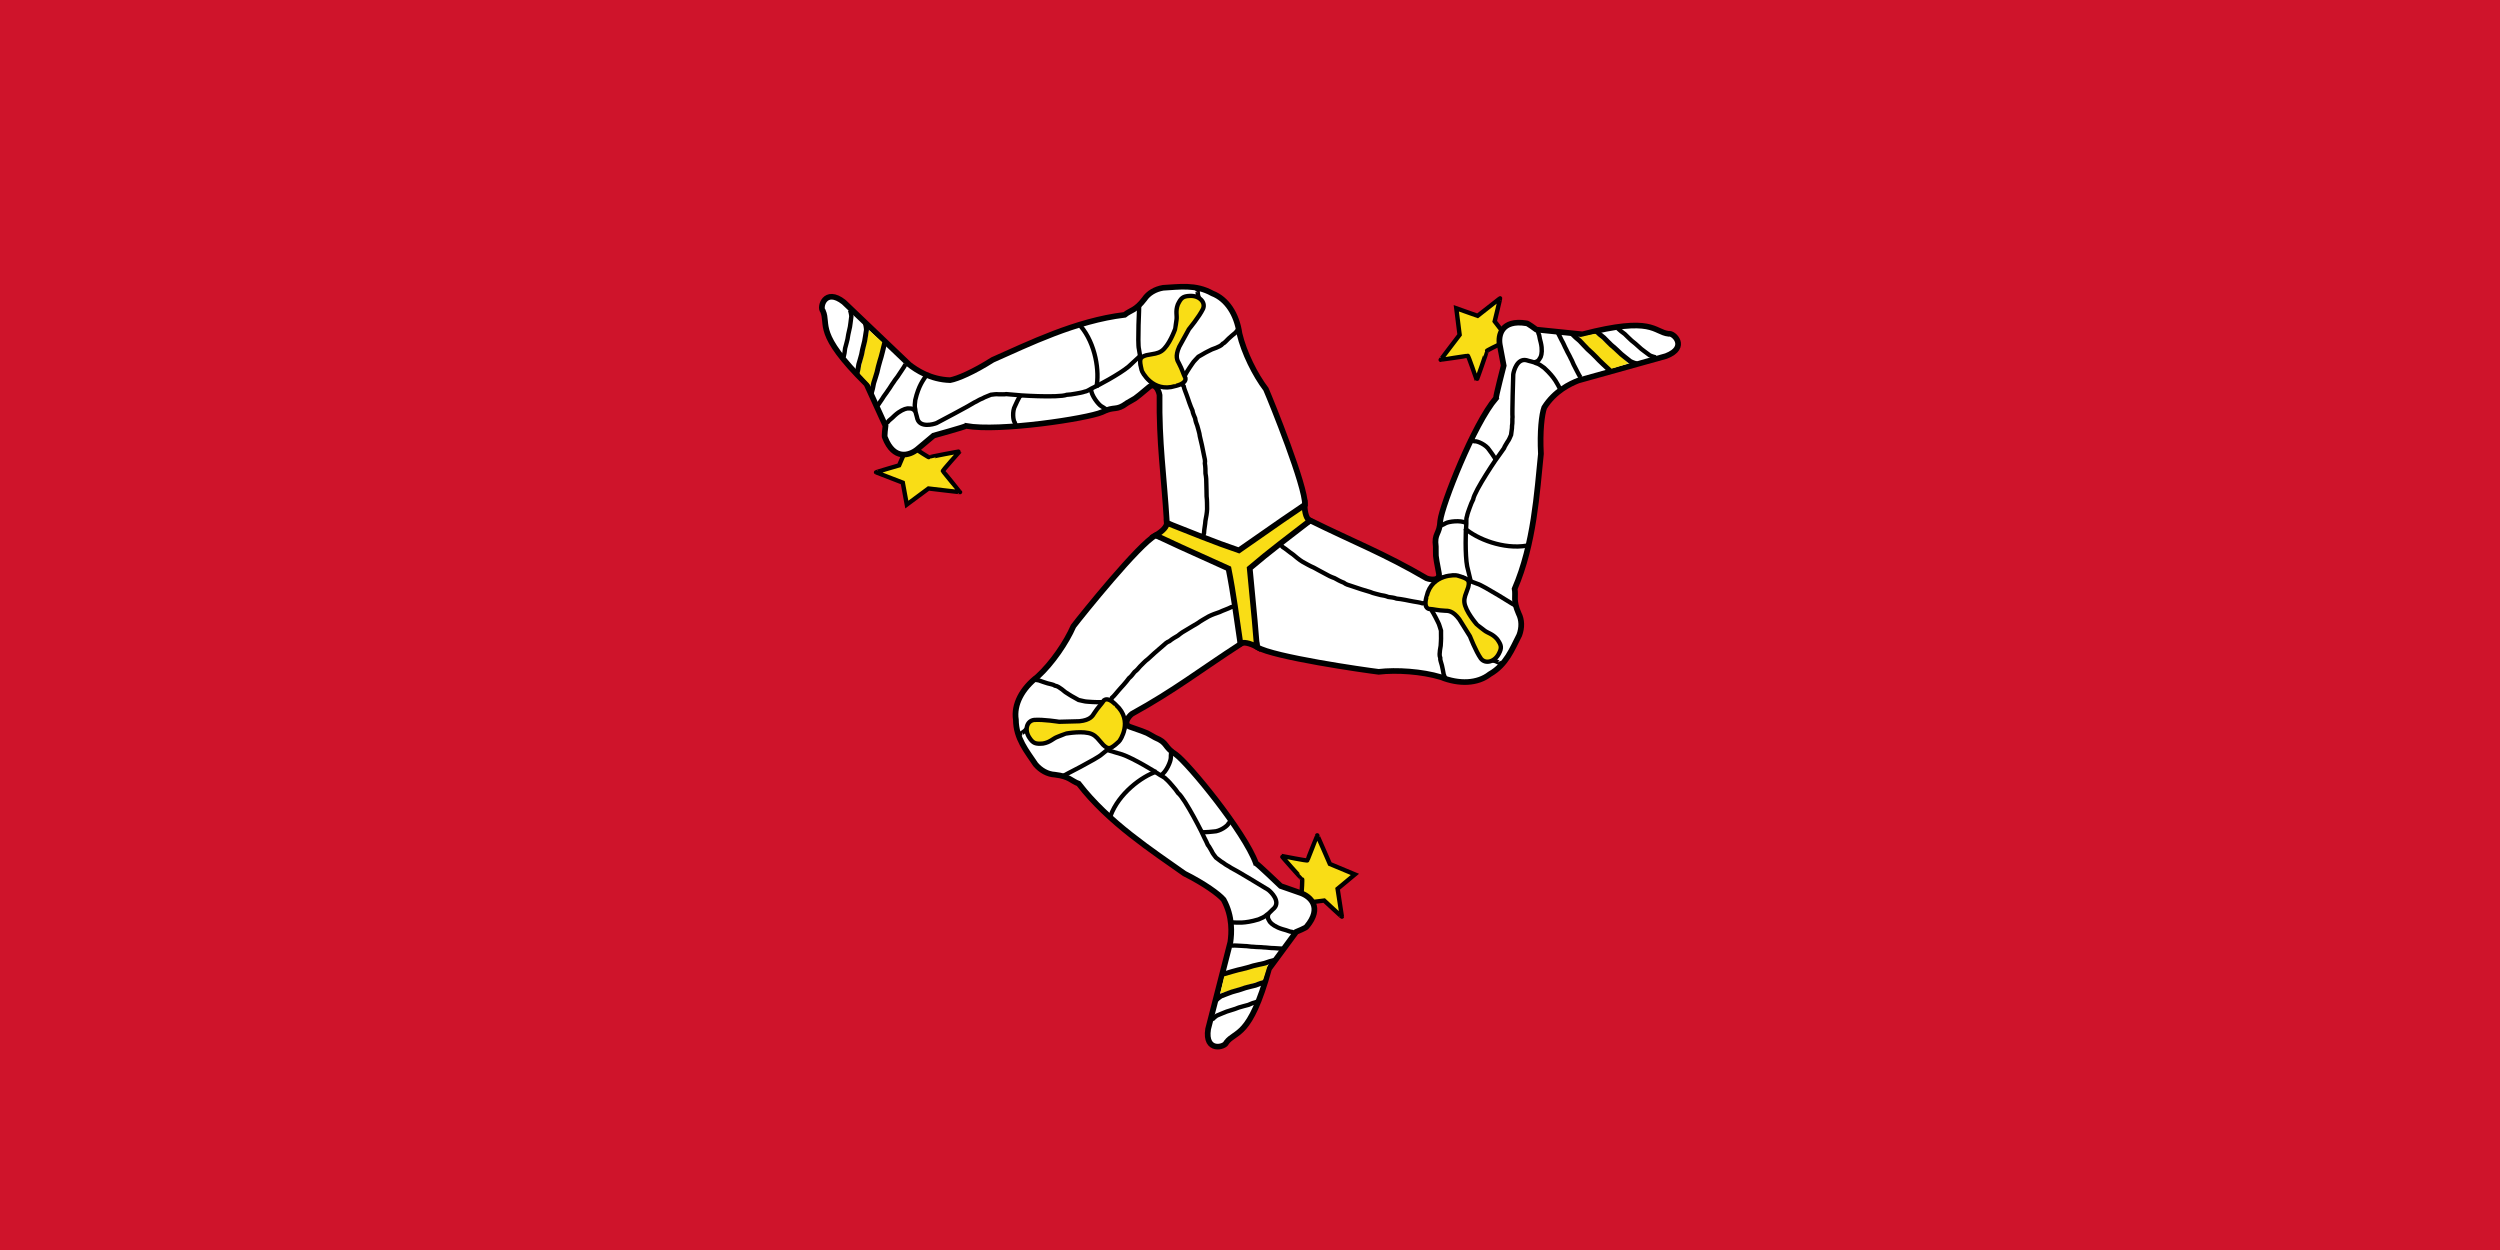
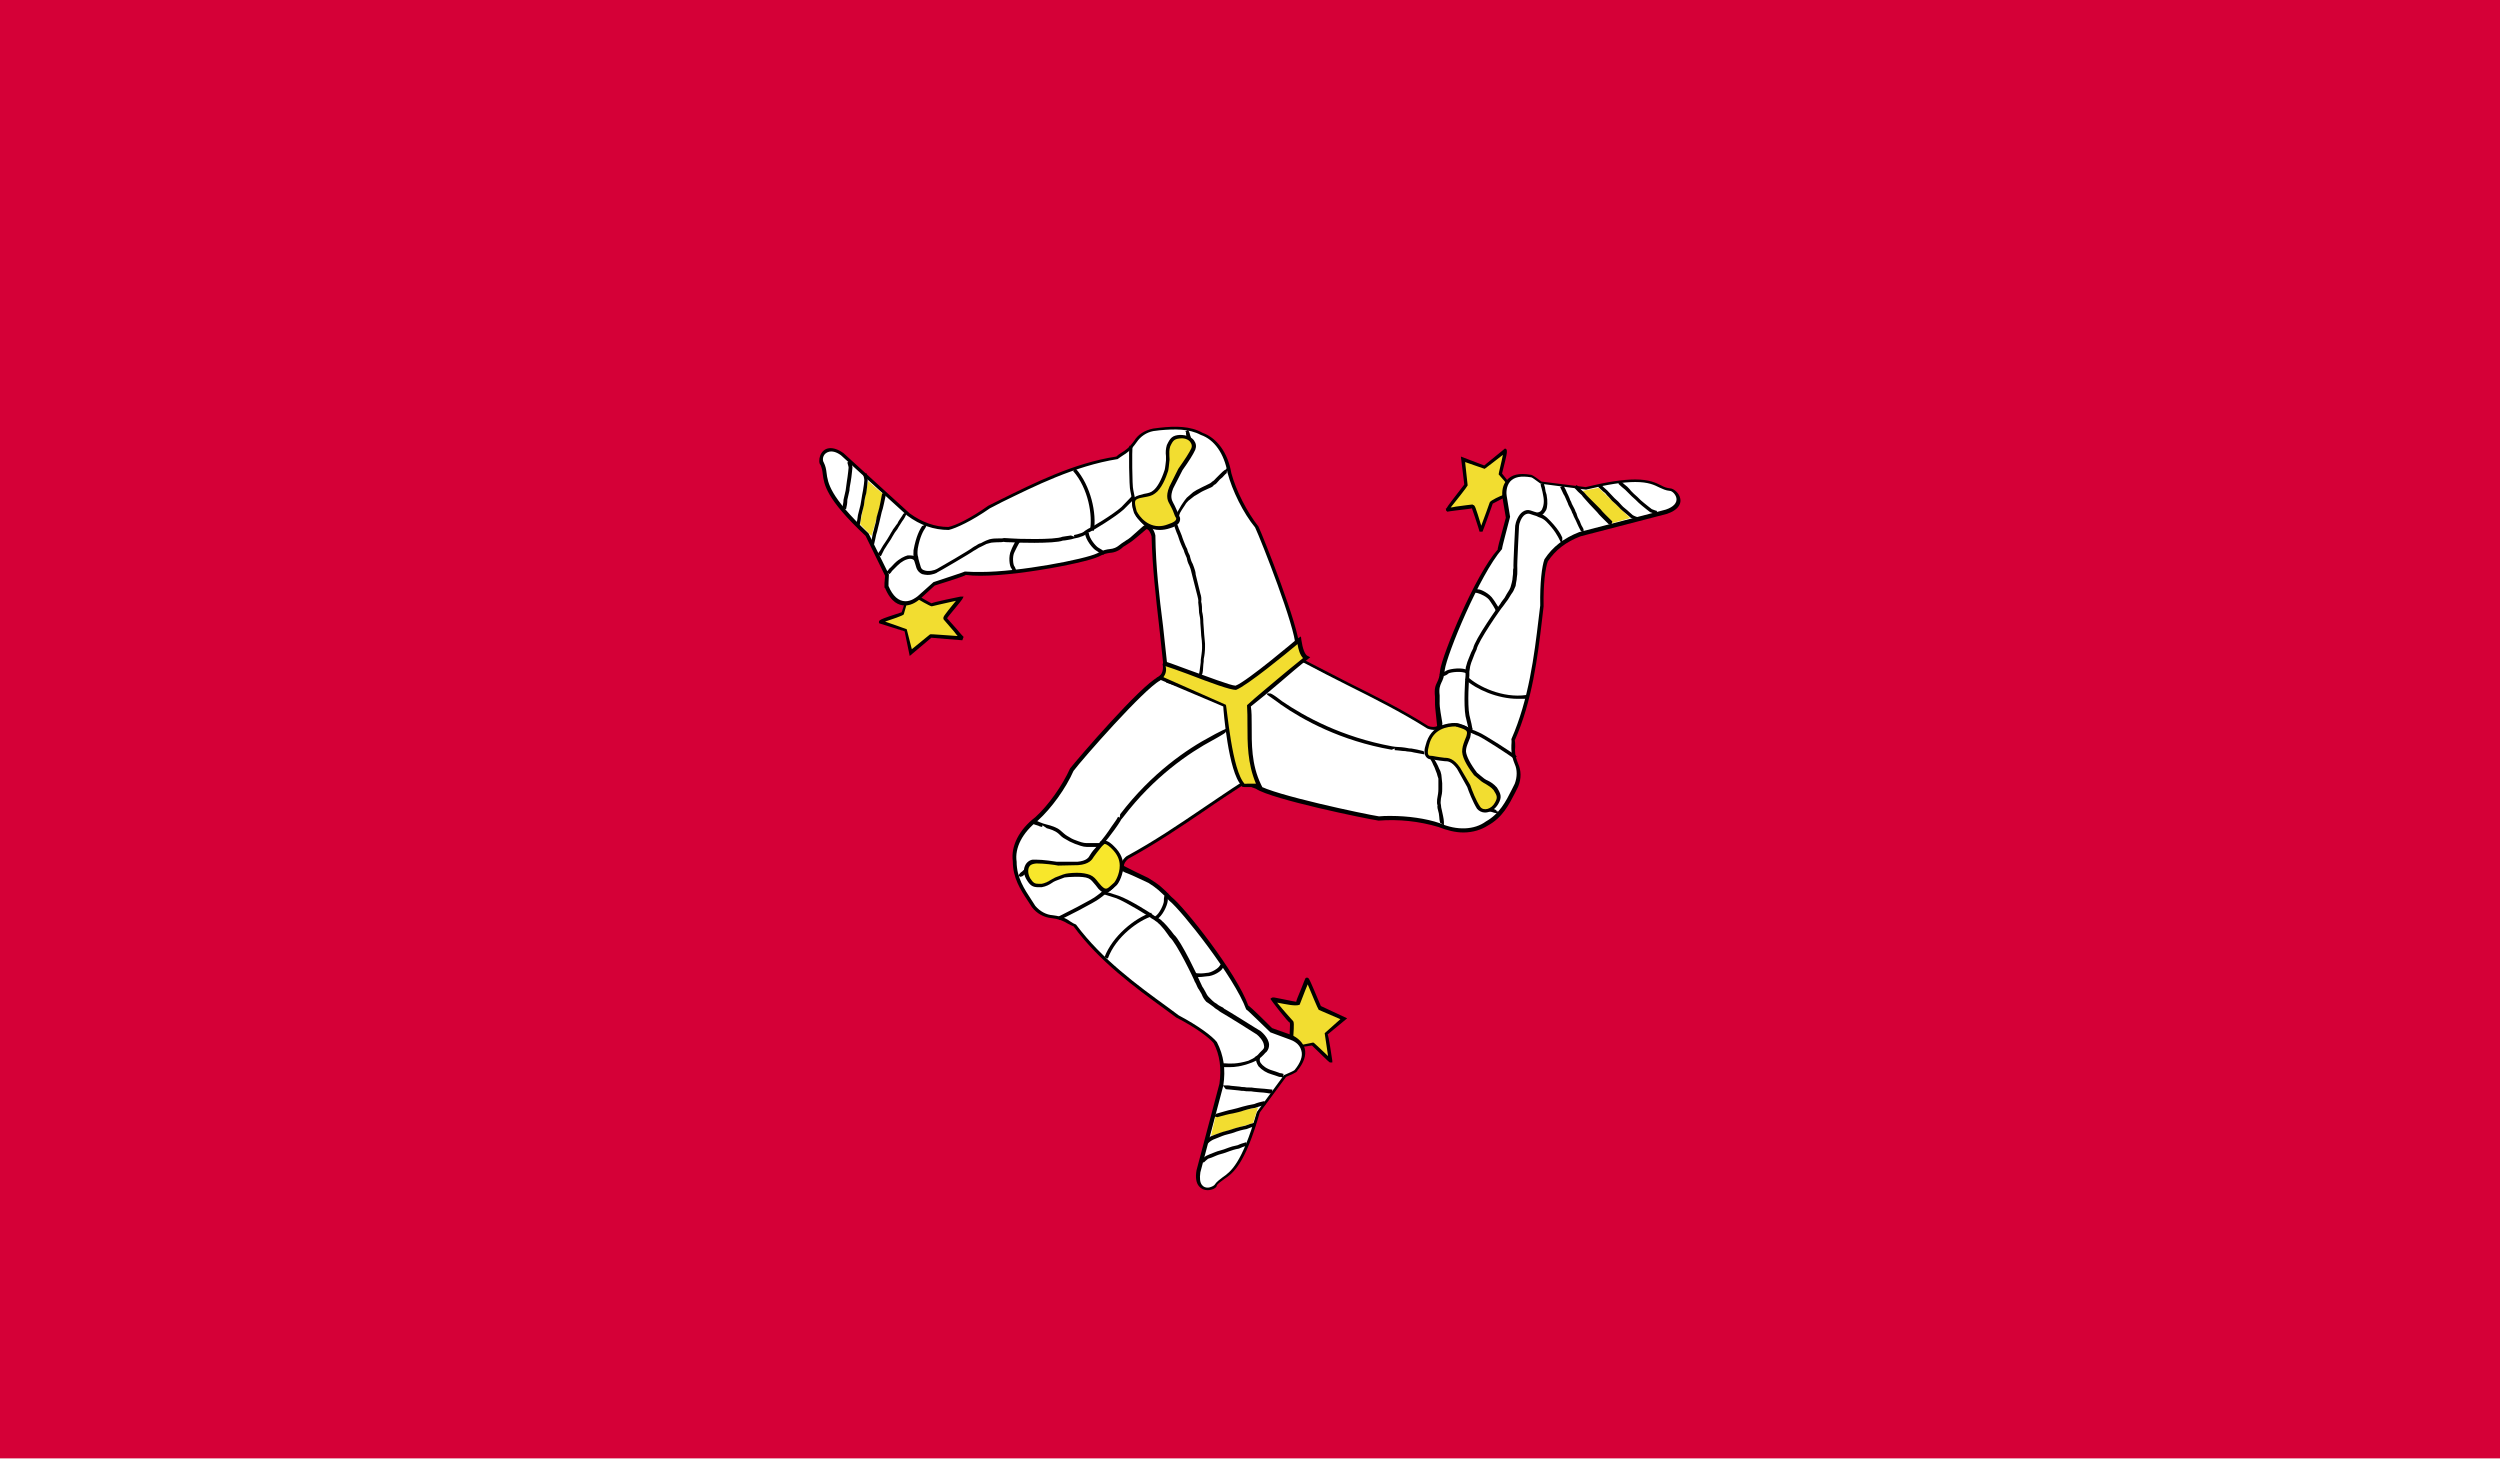
- <svg xmlns="http://www.w3.org/2000/svg" xmlns:xlink="http://www.w3.org/1999/xlink" viewBox="0 0 600 300">
-   <path d="M0 0h600v300H0z" fill="#cf142b" />
-   <g fill="#f9dd16" stroke="#000" transform="matrix(1.05678 .03432 -.03393 1.03889 -14.505 -31.147)">
-     <g id="a">
-       <path d="M225.97 126.346c.22.225 2.857 1.819 2.903 1.73.046-.088 6.903-1.67 6.857-1.581-.045.088-3.842 4.6-3.665 4.692.176.091 3.967 4.63 4.055 4.676.088.046-7.18-.597-7.18-.597l-4.807 3.876-1.076-5.03s-6.047-2.134-6.135-2.18c-.088-.045 5.175-1.785 5.175-1.785l1.57-4.103s2.036.387 2.303.302z" />
-       <path d="M314.466 136.204c.014-4.24-8.335-23.424-9.71-26.374-2.557-3.2-5.263-8.27-6.426-12.647-.753-4.42-3.117-7.885-6.449-9.06-3.845-2.041-7.6-1.241-11.214-.927-1.772.377-3.289 1.334-4.145 2.744-1.952 2.792-3.013 2.58-4.363 3.782-11.113 1.732-21.623 7.467-29.618 11.376-4.234 2.939-7.828 4.646-9.493 5.005-4.514.017-7.797-2.122-9.365-3.26l-15.337-13.946c-4.43-3.307-5.527 1.467-4.676 2.196 1.48 3.18-1.723 5.115 10.438 16.57l4.606 9.465s-.255 2.588-.041 2.699c2.22 5.289 5.747 3.97 7.412 2.487l3.613-3.291s7.16-2.267 7.272-2.48c7.679 1.142 27.465-2.627 30.727-4.176 2.94-1.646 3.128-.252 5.675-2.326 2.13-1.41.959-.288 4.893-3.883 1.211-1.042 2.17.645 2.395 1.824.22 11.17 1.587 18.306 2.606 29.443l16.733 8.574z" fill="#fff" stroke-width="1.3" />
-       <path d="M217.839 102.282c.153.135-2.764 9.631-2.764 9.631s-2.689-2.681-2.666-2.725l1.883-9.977z" stroke="none" />
-       <g fill="none">
-         <path d="M217.922 101.929c-.133.642-.698 3.504-.961 4.287-.22.866-.417 1.74-.563 2.607-.27.948-.388 1.568-.688 2.543-.096.835-.271 1.619-.484 2.455m-1.851-16.246c.06.123.275.985.307 1.54-.102.582-.264 2.667-.487 3.373a26.764 26.764 0 0 0-.436 2.362c-.223.857-.31 1.42-.56 2.3-.058.76-.195 1.47-.367 2.226" stroke-width="1.13" />
-         <path d="M262.227 96.635c3.578 3.982 4.688 10.454 4.04 14.077m-17.883 9.51l.065-.124c-.203.39-.046.167-.429-.698-.406-.448-.692-2.625-.067-3.828.24-.614.64-1.538.942-2.12.086-.165.33-.33.416-.496m-26.515-6.177l-.065.124-.258.498c-.335.646-.787 1.234-1.094 1.804-.324.622-.823 1.153-1.147 1.776-.415.582-.78 1.355-1.21 1.957-.402.716-.85 1.226-1.244 1.985-.34.6-.614.877-.966 1.555l.966-1.555c-.34.6-.614.877-.966 1.555m-7.009-21.82c.062.117.304.93.354 1.449-.08.54-.167 2.48-.361 3.132a23.075 23.075 0 0 0-.347 2.19c-.19.793-.256 1.315-.472 2.127-.03.71-.14 1.367-.282 2.067m16.698 11.933c-.84-.883-1.333-.56-1.873-.6-.598.106-1.684.606-2.787 1.715-.403.439-.741.762-1.274 1.235-.24.373-.437.514-.702.743m69.719-32.889l-.065.125c.203-.39.056-.17.24.757.242.64.271 1.083.539 1.702m-13.771.874c-.043.083-.152 9.118.222 10.283.112.745.313 1.37.417 2.261.001.537.127.987.165 1.51.306.576.37 1.155.684 1.618.153.638.664.664.938 1.259.382.412 1.01 1.139 1.388 1.465m-10.091 6.339c-.278-.095-.992-.66-1.601-.963-.687-.388-2.382-2.41-2.463-3.835" />
-         <path d="M275.902 103.13c-.022.042-.942.948-2.448 2.479-1.927 1.783-7.17 4.852-7.8 5.1-.604.273-1.358.93-1.954 1.023-.685.273-1.368.38-2.016.534-.791.167-1.462.311-2.076.345-1.843.802-11.554.49-12.055.381a21.406 21.406 0 0 1-1.693-.088c-.462.11-1.009.064-1.633.1-.755-.061-1.188.084-1.823.161-.5.264-1.333.537-1.896.913-.772.312-1.24.737-1.773.976-.554.458-8.11 4.867-8.476 5.064-.793.35-3.64 1.195-4.353-.807-.183-.787-.546-1.6-.568-2.202-.229-.721-.099-1.492-.061-2.165.661-3.41 1.756-4.753 2.058-5.335l.323-.622m70.224-12.548l-.065.124c.175-.336.094-.16-.383.434-.486.392-1.086 1.014-1.527 1.42-.446.441-.874 1.066-1.274 1.235-.402.526-.91.692-1.459.982a9.901 9.901 0 0 0-1.896.912c-.82.436-1.33.852-2.09 1.287-.47.597-.946.969-1.344 1.673-.394.653-.787 1.213-1.159 1.928l-.905 1.744.905-1.744-.905 1.744m5.789 36.046l.13-.25c-.24.461-.156.34.069-.437.002-.933.223-2.061.233-2.884.14-.871.282-1.812.291-2.694-.053-1.032-.051-1.957-.205-2.952-.012-.916-.12-1.866-.147-2.764-.016-.889-.083-1.65-.276-2.514-.017-.646-.057-1.533-.215-2.325.085-.624-.093-1.198-.226-1.698-.241-.962-.335-1.523-.588-2.52-.153-.533-.304-1.216-.534-2.015-.083-.758-.489-1.742-.654-2.395-.225-.48-.452-1.13-.54-1.702-.235-.528-.571-1.171-.663-1.768-.248-.455-.513-1.162-.787-1.832-.237-.55-.411-1.228-.664-1.767-.254-.68-.564-1.262-.723-1.956-.243-.236-.298-.494-.429-.697" />
-       </g>
-       <path d="M289.89 91.736c-.845 1.932-3.022 4.754-3.054 4.816l-2.072 4.142c-.912 2.267-.33 3.175.068 3.83.825 1.455.97 2.242 1.58 3.35.23 1.383-2.224 1.849-2.257 1.911-5.11 1.773-7.702-3.13-7.729-3.381-.693-2.573-.603-3 .963-3.531 1.796-.412 2.517-.433 3.406-1.078 1.682-1.26 2.87-5.07 2.902-5.133.032-.063.252-2.161.252-2.161.131-1.013-.337-1.94.18-3.543.672-1.548 1.076-1.97 2.667-2.093 2.074-.188 3.684 1.28 3.094 2.871z" />
-     </g>
-     <use transform="rotate(120 300 150)" xlink:href="#a" width="100%" height="100%" />
-     <use transform="rotate(-120 300 150)" xlink:href="#a" width="100%" height="100%" />
-     <path d="M304.618 169.37c-1.774-.903-3.127-1.083-3.774-.646-1.027-5.746-1.932-11.499-3.251-17.227-10.896-4.537-13.199-5.573-16.774-7.127 1.669-1.085 2.502-2.167 2.446-2.945 5.49 1.983 10.925 4.076 16.545 5.797 9.377-7.167 11.426-8.644 14.56-10.963.104 1.988.625 3.25 1.327 3.592-4.462 3.762-8.993 7.422-13.294 11.43 1.52 11.704 1.773 14.216 2.215 18.089z" stroke-width="1.3" />
-   </g>
+ <svg xmlns="http://www.w3.org/2000/svg" viewBox="0 0 58.92 34.37">
+   <path fill="#d50037" d="M0 0h58.92v34.37H0z" />
+   <path d="M30.43 24.45c.01-.03.03-.34.02-.34s-.47-.54-.46-.54c.01 0 .59.13.59.11 0-.02.23-.57.23-.58 0-.01.28.67.28.67l.57.25-.4.33s.09.64.09.65c0 .01-.4-.38-.4-.38l-.44.05s-.06-.2-.08-.22" fill="#f2dd30" />
+   <path d="M31.35 25.04c-.02 0-.03-.01-.43-.4l-.41.06c-.07-.12-.11-.22-.12-.24 0-.07.02-.33.01-.36-.02.03-.46-.55-.46-.56.05-.04.05-.04.15-.02.12.02.38.08.46.09 0-.03.04-.12.13-.34.04-.11.08-.2.09-.22.03-.01.04-.02.07.01h.01v.01c.04.07.11.24.28.64l.62.29-.46.38c.02.01.11.61.11.62v.04h-.05zm-.4-.47c.03.01.23.21.35.32-.03-.19-.08-.54-.08-.54l.37-.33-.51-.22c-.02-.02-.18-.41-.26-.6-.01.03-.03.07-.05.12-.06.15-.13.33-.14.36-.1.04-.31-.01-.53-.05.12.15.36.42.38.44.03.04 0 .31 0 .37.01 0 .03.05.08.21l.39-.08z" />
+   <path d="M27.32 16c-.38.2-1.85 1.87-2.05 2.13-.17.38-.5.86-.84 1.17-.36.28-.56.65-.51 1 0 .44.24.74.44 1.05.12.14.27.23.44.25.34.04.37.15.54.21.68.92 1.68 1.6 2.41 2.13.46.24.78.49.89.62.21.41.17.8.14 1l-.54 2.03c-.09.55.39.43.42.32.22-.28.54-.08 1-1.71.21-.29.42-.57.63-.85 0 0 .25-.1.25-.12.37-.45.09-.7-.12-.78-.15-.06-.31-.11-.46-.17 0 0-.54-.54-.56-.54-.26-.74-1.51-2.33-1.8-2.55-.2-.21-.3-.3-.49-.42-.29-.14-.39-.19-.57-.26-.15-.06-.04-.22.05-.3.99-.54 1.78-1.14 2.74-1.75.05-.03.1-.07.15-.1-.11-.65-.23-1.3-.34-1.96-.53-.19-1.06-.38-1.59-.56-.1.04-.16.1-.23.16" fill="#fff" />
+   <path d="M28.46 28.05c-.08 0-.15-.03-.2-.09-.07-.08-.09-.21-.06-.38l.54-2.04c.05-.36.01-.68-.14-.96-.1-.12-.41-.36-.88-.6l-.27-.2c-.69-.5-1.55-1.13-2.15-1.95-.04-.01-.08-.04-.13-.06a.852.852 0 0 0-.38-.13.665.665 0 0 1-.47-.26l-.09-.14c-.18-.27-.36-.55-.36-.94-.05-.36.15-.75.53-1.04.31-.28.64-.75.82-1.15.18-.23 1.66-1.95 2.07-2.15l.06-.05.15-.12 1.63.56.37 1.99-.17.14c-.32.21-.63.41-.93.62-.59.4-1.15.78-1.81 1.14-.05.04-.11.12-.1.17.22.11.31.16.57.28.25.15.35.24.55.45.3.23 1.54 1.8 1.81 2.56.01 0 .11.08.56.53l.45.16c.06.02.26.12.32.32.04.16-.02.34-.18.53.01 0 .01.03-.26.14l-.62.84c-.35 1.23-.63 1.43-.84 1.57-.06.05-.12.08-.17.14 0 .07-.12.12-.22.12m-.94-12.18c-.02.03-.06.07-.11.11l-.07.06c-.38.2-1.83 1.85-2.04 2.13-.18.41-.52.88-.84 1.17-.36.28-.55.64-.5.97 0 .37.18.64.35.9l.09.14c.11.13.26.21.41.22.24.03.34.09.42.15.04.03.08.05.13.07.61.82 1.46 1.44 2.15 1.94l.27.2c.47.25.79.49.9.63.16.31.21.64.15 1.03l-.54 2.04c-.02.14-.01.24.04.3.04.05.09.06.13.06.08 0 .15-.05.16-.06.06-.09.13-.13.19-.18.19-.13.46-.32.81-1.54l.64-.87c.11-.05.23-.1.25-.12.14-.17.2-.33.16-.46-.04-.17-.21-.24-.27-.26l-.46-.17c-.21-.2-.53-.52-.57-.54-.27-.75-1.52-2.33-1.81-2.56-.21-.22-.3-.3-.49-.42-.3-.14-.4-.19-.56-.25-.07-.03-.1-.08-.1-.12-.01-.09.06-.2.14-.26.66-.36 1.22-.74 1.81-1.14.3-.2.6-.41.93-.62l.15-.1-.36-1.91-1.56-.54z" />
+   <path d="M28.65 26.3c.01-.02 1-.2 1-.2l-.12.37-.99.3.11-.47z" fill="#f2dd30" />
+   <path d="M26.11 22.59l-.08-.03c.19-.5.71-.92 1.1-1.05l.03.08c-.32.1-.86.48-1.05 1M28.47 26.95l-.07-.06c.01-.01.08-.08.14-.11l.1-.04c.08-.03.19-.07.24-.08.07-.02.15-.04.23-.07l.11-.03c.04-.01.08-.02.13-.03.07-.03.14-.05.22-.07l.02.08c-.08.02-.14.04-.21.07-.06.01-.1.02-.14.03l-.1.03c-.07.03-.15.05-.23.07-.05.01-.15.05-.22.08l-.1.04c-.06.03-.12.08-.12.09m.22-.62l-.08-.02.05-.06c.11-.03.3-.09.37-.1.08-.02.17-.04.26-.07l.12-.03c.05-.01.09-.02.15-.03.07-.03.15-.05.24-.07l.02.09c-.08.02-.16.04-.24.07-.07.01-.11.02-.15.03l-.11.03c-.08.03-.17.05-.26.07-.08.01-.27.06-.37.09M28.2 23.03l-.06-.1c.13.02.23.01.29 0 .13 0 .29-.12.31-.16.03-.05.05-.06.07-.07l.02.03v-.06l.04.09-.05.05c-.02.07-.22.2-.38.2-.07.01-.17.02-.24.02M29.97 25.77c-.05 0-.08 0-.11-.01l-.08-.01c-.05 0-.09-.01-.13-.01-.03 0-.07-.01-.1-.01-.04-.01-.08-.01-.12-.01-.04 0-.08 0-.12-.01-.03 0-.07 0-.11-.01-.07-.01-.13-.01-.2-.02-.04 0-.08-.01-.11-.01l-.07-.09h.01c.1 0 .14 0 .18.01.07.01.14.01.21.02.03.01.07.01.1.01.04.01.08.01.12.01.04 0 .08 0 .12.01.03 0 .07.01.11.01.04 0 .08.01.13.01l.19.02-.02.09zM28.37 27.4l-.07-.05a.52.52 0 0 1 .13-.11l.09-.04c.08-.03.17-.07.22-.08.07-.02.14-.04.21-.07l.09-.03c.04-.01.08-.02.13-.03.06-.03.13-.05.2-.07l.02.08c-.07.02-.13.04-.19.07-.06.01-.09.02-.13.03l-.09.03c-.07.03-.14.05-.21.07-.05.01-.14.05-.21.08l-.09.03c-.04.03-.09.08-.1.09M30.24 25.4c-.04-.02-.06-.02-.09-.02-.08-.03-.12-.04-.18-.06a.659.659 0 0 1-.31-.19c-.04-.07-.08-.13-.04-.24l.08.03c-.02.07-.01.09.01.13.05.07.14.14.28.18.06.02.1.03.17.06.03 0 .06.01.09.02l-.01.09zM24.06 20.67l-.01-.03.01.03-.06-.03c.04-.07.06-.08.09-.1l.06-.06.06-.06.07.05c-.03.03-.05.05-.07.08-.02.02-.04.03-.06.06-.04.03-.06.05-.08.05l-.01-.01v.02zM24.96 21.68l-.01-.08c.04-.02.82-.41.9-.49l.08-.06c.03-.03.07-.06.11-.09.03-.02.05-.03.07-.05a.45.45 0 0 0 .1-.1c.02-.02.04-.04.05-.06l.04-.06c.01-.02.01-.05.04-.08.03-.08.05-.14.06-.18l.08.02c-.01.04-.03.1-.05.15l-.04.11c-.01.03-.02.06-.05.1-.01.02-.03.05-.06.07-.02.02-.03.04-.05.06l-.06.05c-.03.02-.05.04-.08.05-.04.03-.07.05-.1.08l-.08.06c-.08.07-.9.5-.95.5M27.26 21.67l-.04-.07c.11-.06.21-.3.21-.36 0-.04 0-.08.01-.12l.09-.08v.09c0 .03-.01.07-.01.11-.01.1-.12.35-.26.43" />
+   <path d="M28.99 25.15h-.2v-.09h.07c.13.01.29.02.56-.06.08-.04.14-.06.17-.1.04-.02.07-.05.1-.09l.07-.07c.03-.03.04-.06.03-.1-.01-.11-.12-.22-.17-.26-.04-.03-.78-.49-.84-.52-.03-.02-.05-.03-.07-.05-.03-.02-.07-.04-.11-.08a2.78 2.78 0 0 1-.11-.08l-.06-.04a.536.536 0 0 1-.11-.18c-.05-.08-.06-.11-.08-.13-.03-.05-.05-.12-.08-.16-.02-.07-.44-.93-.59-1.05-.04-.06-.08-.11-.13-.18-.07-.08-.1-.12-.14-.15-.02-.03-.07-.05-.1-.08-.03-.02-.06-.03-.08-.05-.05-.04-.56-.36-.81-.46l-.22-.07-.11-.03.03-.07c.01 0 .01 0 .13.04l.22.07c.26.09.78.42.84.47.02.01.04.03.07.04.05.03.1.06.12.09.04.03.07.07.11.11.09.1.13.16.17.21.16.13.59 1.04.6 1.08.02.04.05.11.07.15.02.02.03.05.05.08.05.1.07.13.1.16l.08.08c.03.03.07.06.11.08.04.04.08.05.11.07.03.01.05.03.07.05.07.03.84.52.85.52.01.01.19.15.2.32 0 .07-.02.12-.06.17-.03.02-.05.05-.07.07-.04.04-.07.07-.11.09-.04.04-.11.07-.16.09-.26.1-.42.11-.52.11M25.69 19.96h-.08c-.09 0-.18-.04-.27-.07-.1-.04-.16-.07-.24-.12-.06-.03-.1-.07-.15-.12-.09-.08-.21-.11-.28-.13l-.1-.07-.01.04c-.03-.01-.06-.01-.09-.03-.08-.02-.09-.03-.14-.05l.03-.08c.04.02.06.02.07.02.02 0 .03.01.08.03.03.01.05.02.08.03l.07.02c.12.03.25.07.33.14.07.06.11.1.16.13.08.05.13.08.22.11.08.03.16.06.24.06H26v.09h-.31z" />
+   <path d="M24.33 20.31c.21-.01.57.05.57.05l.47-.01c.25-.02.3-.12.34-.19.09-.14.16-.19.23-.3.11-.08.27.11.28.11.4.38.08.84.06.85-.2.18-.24.19-.36.08-.12-.14-.16-.21-.26-.26-.19-.09-.59-.02-.6-.02-.01 0-.21.08-.21.08-.1.04-.16.12-.33.15-.17.01-.23 0-.31-.14-.1-.16-.05-.38.12-.4" fill="#f8e72b" />
+   <path d="M26.05 21.04c-.06 0-.1-.03-.16-.09l-.07-.09c-.07-.08-.1-.13-.17-.16-.13-.06-.49-.03-.56-.02-.03.01-.21.08-.21.08-.03.01-.06.03-.09.05-.06.04-.13.08-.24.1h-.08c-.13 0-.19-.04-.27-.17-.07-.11-.09-.24-.04-.34.03-.07.1-.13.18-.14h.07c.18 0 .43.04.5.05h.48c.22-.02.27-.1.3-.16.05-.08.1-.14.14-.18.03-.04.06-.07.09-.12l.01-.02.09-.02c.1 0 .19.09.23.13.17.16.24.34.22.53-.02.21-.13.38-.16.4-.12.11-.19.17-.26.17m-.67-.47c.13 0 .23.02.31.05.09.04.13.09.2.18l.07.08c.12.12.14.06.3-.08.02-.02.13-.19.13-.4 0-.15-.07-.28-.18-.39-.04-.04-.12-.12-.18-.12-.06.05-.09.09-.12.13-.04.05-.08.1-.13.17-.04.07-.11.18-.37.2l-.47.01c-.1-.02-.33-.05-.51-.05-.13.01-.16.05-.18.09-.03.07-.02.17.03.26.07.11.11.13.2.13h.07a.58.58 0 0 0 .21-.09c.04-.02.07-.04.11-.06.21-.08.21-.08.22-.08.02-.01.15-.03.29-.03" />
+   <path d="M35.47 11.69c-.03.01-.31.14-.31.15.01.01-.24.68-.25.67-.01-.01-.18-.58-.19-.57-.02.01-.61.08-.62.08-.01.01.45-.58.45-.58l-.06-.62.49.19s.52-.39.53-.4c.01-.01-.14.54-.14.54l.26.36c-.01 0-.16.15-.16.18" fill="#f2dd30" />
+   <path d="M34.87 12.53s-.01-.04-.03-.1c-.03-.1-.12-.37-.15-.45-.03.01-.12.02-.37.05-.11.01-.2.03-.21.03-.02-.02-.04-.03-.03-.06l-.01-.01s.01 0 .02-.01c.04-.07.15-.21.42-.56l-.08-.66.55.21c.48-.39.49-.4.49-.4.07.03.07.04-.07.59l.25.32c-.06.12-.14.2-.15.22-.06.04-.29.15-.32.17.01-.02-.23.65-.24.66h-.07zm-.16-.63c.05 0 .06.03.2.49.07-.18.19-.52.2-.55.02-.05.27-.16.33-.18 0-.01.03-.05.15-.17l-.27-.31c0-.03.07-.3.1-.46-.15.12-.43.33-.43.33l-.46-.16.06.55c-.01.03-.27.36-.4.52.03 0 .07-.01.12-.02.16-.02.36-.05.39-.05h.01z" />
+   <path d="M29.63 18.55c.36.24 2.54.69 2.86.74.41-.04.99.01 1.43.16.42.18.84.17 1.13-.04.39-.21.53-.58.7-.9.07-.17.07-.35 0-.5-.13-.32-.05-.4-.08-.58.47-1.04.57-2.25.68-3.14-.01-.52.04-.92.1-1.08.25-.38.61-.54.8-.61.68-.18 1.36-.35 2.03-.53.53-.19.18-.55.07-.52-.35-.05-.34-.43-1.98-.04-.35-.04-.71-.09-1.06-.13 0 0-.21-.16-.23-.15-.57-.1-.66.27-.62.49.03.16.05.33.08.49 0 0-.21.73-.19.76-.52.59-1.3 2.47-1.35 2.84-.02.34-.15.28-.12.61 0 .26-.03.1.06.63.02.16-.18.15-.29.1-.96-.6-1.87-.99-2.87-1.52-.05-.03-.1-.05-.16-.08-.51.42-1.03.84-1.54 1.26.1.55.19 1.11.29 1.66.09.01.17.04.26.08" fill="#fff" />
+   <path d="M34.49 19.62c-.19 0-.39-.05-.59-.13a3.9 3.9 0 0 0-1.41-.15c-.28-.04-2.52-.5-2.89-.75l-.08-.03c-.06-.02-.11-.05-.18-.07l-.31-1.69 1.55-1.3.21.08c.34.18.67.34.99.51.64.32 1.25.62 1.88 1.02.07.03.18.03.21 0-.05-.46-.05-.47-.05-.56v-.13c-.02-.19.01-.26.05-.34.03-.06.06-.13.07-.28.05-.37.83-2.26 1.36-2.85-.01-.01.02-.13.19-.75l-.08-.47c-.02-.16.01-.31.1-.41.11-.13.29-.18.57-.13.01 0 .04 0 .25.16l1.04.13c.49-.12.87-.18 1.17-.18.33 0 .49.08.61.14.07.04.13.06.21.07.08 0 .22.11.24.24.02.09 0 .25-.31.36l-2.04.53c-.34.13-.59.32-.77.59-.06.15-.11.54-.1 1.06l-.04.34c-.1.85-.23 1.9-.64 2.82.01.04.01.09.01.15-.01.1-.01.2.07.4.07.15.08.35 0 .54l-.07.14c-.15.29-.3.59-.65.78-.14.09-.34.16-.57.16m-1.71-.39c.4 0 .83.06 1.15.17.41.18.82.16 1.09-.04.32-.18.47-.47.61-.75l.07-.14c.06-.16.06-.33 0-.46-.09-.22-.08-.34-.08-.44 0-.05.01-.09 0-.15.41-.93.54-1.98.64-2.82l.04-.33c-.01-.53.04-.93.1-1.09.19-.29.46-.5.82-.64l2.04-.53c.18-.06.27-.16.25-.27-.02-.1-.11-.17-.15-.17-.11-.01-.18-.05-.25-.08-.12-.06-.26-.13-.57-.13-.29 0-.67.06-1.16.18l-1.07-.14c-.1-.07-.2-.15-.22-.15-.25-.04-.4-.01-.5.1-.1.12-.09.29-.08.34l.08.49c-.07.28-.19.71-.19.76-.53.61-1.3 2.48-1.35 2.85-.01.16-.05.24-.08.3-.03.07-.06.13-.04.3v.14c0 .08-.01.09.06.49.01.05 0 .1-.03.13-.06.06-.2.07-.32.02-.64-.4-1.24-.7-1.88-1.02-.32-.16-.65-.33-.99-.51l-.16-.08-1.49 1.25.3 1.62c.04-.01.09.02.15.04l.08.03c.35.23 2.52.69 2.85.74.08-.01.18-.01.28-.01" />
+   <path d="M37.96 12.34c-.02.01-.66-.77-.66-.77s.38-.08.38-.07l.74.71-.46.13z" fill="#f2dd30" />
+   <path d="M35.77 16.47c-.47 0-.98-.22-1.24-.46l.06-.06c.24.23.83.51 1.38.43l.01.09h-.21M37.98 12.36h-.06c-.08-.08-.24-.23-.28-.29-.06-.06-.12-.13-.18-.19l-.08-.09c-.03-.04-.07-.07-.1-.12-.06-.05-.12-.11-.18-.18l.06-.06c.06.06.11.12.18.18.04.05.07.08.11.12l.08.08.19.19c.04.06.2.21.28.29l-.02.07zm.62-.1a.58.58 0 0 1-.17-.06l-.08-.07c-.07-.06-.16-.13-.19-.17-.05-.05-.11-.11-.17-.16l-.07-.08c-.03-.03-.06-.06-.09-.1-.06-.04-.11-.1-.17-.15l.06-.06c.05.05.1.1.16.15l.17.18c.06.05.12.11.17.17.03.04.12.1.18.16l.08.07c.03.02.11.05.12.05v.07zM35.27 14.43c-.05-.12-.11-.2-.15-.26-.06-.11-.25-.18-.29-.19-.06-.01-.08-.02-.1-.02l.02-.04-.05.03.06-.08c.01 0 .04.01.07.02.06-.01.28.1.36.23.04.05.09.14.13.2l-.05.11zM37.32 12.54l-.06-.01.04-.02-.04.01h.01-.01c-.05-.09-.06-.12-.08-.16-.01-.03-.03-.06-.04-.09-.02-.03-.03-.07-.05-.1-.01-.03-.02-.06-.04-.09-.01-.04-.03-.07-.05-.11-.02-.04-.04-.07-.05-.11-.01-.03-.03-.06-.04-.09-.02-.04-.03-.08-.06-.12l-.08-.17.08-.04c.02.04.03.07.05.1l.03.07c.02.04.04.08.06.13.01.03.02.06.04.09.01.04.03.07.05.11.02.04.04.07.05.11a.3.3 0 0 1 .04.1c.01.03.02.06.04.09s.03.06.04.09c.01.03.03.07.05.1l.02.04v.02h.01l-.01.01v.04zM39.05 12.12c-.02 0-.11-.03-.16-.05L38.8 12c-.06-.05-.14-.11-.18-.15-.05-.05-.1-.1-.16-.15l-.07-.07-.09-.09c-.05-.04-.1-.08-.16-.14l.06-.06c.05.05.1.09.15.13.04.04.07.07.09.1l.07.07c.05.04.11.1.16.15.03.03.11.09.17.14l.09.07c.03.01.1.04.12.04v.08zM36.25 12.17l-.02-.09c.07-.01.09-.04.11-.07.04-.08.06-.19.03-.33a1.49 1.49 0 0 0-.04-.18.292.292 0 0 1-.02-.09l.08-.02c0 .04.01.06.02.09.01.08.02.13.04.18.03.16.02.29-.01.36-.05.08-.08.13-.19.15M35.3 19.17c-.08-.01-.1-.02-.13-.03-.03-.01-.05-.01-.08-.02s-.05-.02-.09-.02l.01-.09c.04.01.07.02.1.03.02.01.05.02.08.02.05.02.07.03.08.04v.02h.01l-.01.01.02-.02.01.03v.03zM35.67 17.87c-.05-.04-.77-.52-.87-.54l-.09-.04c-.04-.02-.08-.03-.13-.06-.03-.02-.06-.03-.08-.04-.07-.03-.1-.03-.13-.04-.03-.01-.06-.01-.08-.01h-.07c-.02.01-.05.01-.09.01-.09.02-.15.03-.18.04l-.02-.08c.04-.01.1-.02.15-.03l.12-.02c.03-.01.06-.02.11 0 .02-.01.06.01.09.01.02.01.05.01.08.02l.07.03c.03.01.06.03.09.05.04.02.08.04.12.05l.09.04c.08.02.88.53.9.57l-.08.04.04-.02-.04.02zM34.04 15.93l-.12-.04c.01-.01.04-.02.08-.04.03-.01.07-.03.1-.05.09-.04.37-.08.5 0l-.04.07c-.11-.06-.36-.03-.42 0-.03.03-.07.05-.1.06" />
+   <path d="M34.63 17.24c-.01-.01-.01-.01-.04-.15l-.05-.21c-.05-.27-.01-.89 0-.96v-.08c0-.06 0-.11.02-.16.01-.05.03-.1.05-.15.05-.13.08-.2.11-.25.03-.2.61-1.02.64-1.05.02-.04.07-.1.1-.14.01-.02.03-.05.05-.09.06-.09.08-.13.09-.16l.03-.11c.01-.04.02-.09.02-.13.01-.06.01-.09.01-.13 0-.03 0-.06.01-.08-.01-.07.04-.99.04-1 .01-.08.07-.26.18-.33.06-.04.12-.05.18-.03l.09.03c.05.01.1.03.14.05.06.01.11.05.16.09.25.24.33.4.36.47v.09l.04-.02-.06.07-.03-.06c-.06-.12-.13-.26-.33-.46a.39.39 0 0 0-.17-.1.502.502 0 0 0-.13-.05l-.09-.03c-.04-.01-.07 0-.11.02-.09.06-.14.22-.14.27 0 .05-.05.92-.04.99v.08c0 .04 0 .08-.01.13 0 .04-.01.09-.02.14l-.01.07c-.04.1-.06.14-.1.19-.05.08-.07.11-.08.13-.04.05-.08.11-.11.15-.05.05-.6.84-.63 1.03-.03.06-.06.13-.08.19-.04.1-.06.15-.07.2-.01.04-.01.09-.02.13v.09c-.01.06-.05.67 0 .93l.05.21c.01.07.02.11.03.13l-.08.05zM34.03 19.49l-.02-.04-.02.01.02-.01-.04.01.02-.02-.02.01.03-.02-.06-.04c-.01-.05-.02-.09-.02-.14l-.01-.08c-.03-.11-.04-.15-.03-.19-.02-.04-.01-.09-.01-.14.02-.11.03-.17.03-.24v-.14-.11l-.02-.06a.564.564 0 0 0-.04-.12l-.03-.08c-.02-.04-.04-.08-.06-.13l-.1-.17.07-.04.1.17c.03.05.05.09.07.13l.03.07c.03.05.04.09.05.14l.02.2v.14c0 .08-.01.14-.03.22-.01.08-.01.11 0 .15 0 .04.01.08.02.12l.03.14c.01.05.02.1.02.14v.05l.01-.01-.01.01v.07z" />
+   <path d="M34.85 19.03c-.12-.18-.24-.52-.24-.52l-.24-.41c-.14-.2-.25-.21-.33-.21-.17-.01-.24-.04-.37-.05-.13-.06-.03-.29-.04-.3.13-.53.69-.48.72-.47.26.08.29.11.25.28-.07.18-.1.24-.1.35.01.21.27.52.27.53 0 .01.17.14.17.14.08.07.18.08.29.21.09.14.11.2.03.34-.09.19-.31.25-.41.11" fill="#f2dd30" />
+   <path d="M35 19.15c-.07 0-.14-.03-.19-.09-.1-.16-.2-.42-.23-.51l-.24-.43c-.13-.18-.22-.18-.29-.18-.1-.01-.16-.02-.22-.03-.05-.01-.09-.02-.15-.02-.16-.07-.1-.27-.08-.33.12-.49.55-.52.68-.52.02 0 .08 0 .1.01.25.08.32.12.27.33l-.04.1c-.04.1-.06.15-.06.23.01.11.1.29.26.5.02.02.17.14.17.14.03.02.06.04.09.05.06.03.13.07.21.16.1.16.12.23.03.39-.07.12-.19.2-.31.2m-.69-2.03c-.21 0-.54.06-.63.44-.04.15-.04.23.01.25.05 0 .1.01.15.02.06.01.12.02.21.03.08 0 .21.01.36.23l.24.41c.04.12.14.38.24.52.08.1.26.05.34-.1.07-.12.06-.16-.03-.3-.06-.07-.12-.1-.18-.14-.04-.02-.07-.04-.1-.06-.17-.14-.17-.14-.18-.15-.1-.13-.27-.37-.28-.55 0-.1.02-.16.06-.27l.04-.1c.03-.12.04-.14-.22-.22h-.03z" />
+   <path d="M21.65 14.09c.02.02.29.19.29.18 0-.01.7-.17.69-.16-.01.01-.39.47-.37.48.02.01.4.47.41.47l-.73-.06-.49.39-.11-.51s-.61-.22-.62-.22c-.01 0 .52-.18.52-.18l.16-.41c.02-.01.22.03.25.02" fill="#f2dd30" />
+   <path d="M21.44 15.46l-.12-.58c-.01 0-.59-.19-.6-.19-.02-.08-.02-.08.53-.26l.13-.39c.05-.03.21 0 .26 0 .07.04.28.17.32.18-.02-.02.68-.16.68-.16h.07l-.03.06s-.02.03-.06.08c-.07.09-.25.3-.3.37.02.02.08.09.24.27.07.09.14.16.15.17l-.03.08c-.03 0-.73-.06-.73-.06l-.51.43zm-.58-.81c.18.06.51.18.51.18l.12.47.43-.35c.03-.01.45.03.65.04-.02-.02-.05-.06-.08-.1-.11-.13-.23-.27-.25-.29-.02-.06-.02-.06.29-.44-.18.04-.54.12-.57.13-.04 0-.33-.17-.34-.18-.04.02-.21-.02-.21-.02l-.11.39c-.02.03-.29.12-.44.17" />
+   <path d="M30.58 15.22c0-.43-.81-2.5-.95-2.8-.26-.32-.53-.84-.65-1.28-.08-.45-.32-.8-.65-.92-.39-.21-.77-.13-1.14-.09-.18.04-.33.14-.42.28-.2.28-.31.26-.44.38-1.13.17-2.19.76-3 1.15-.43.3-.79.47-.96.51-.46 0-.79-.22-.95-.33-.52-.47-1.04-.94-1.55-1.41-.45-.34-.56.15-.47.22.15.32-.18.52 1.06 1.68.16.32.31.64.47.96 0 0-.03.26 0 .27.22.54.58.4.75.25.12-.11.24-.22.37-.33 0 0 .73-.23.74-.25.78.12 2.78-.27 3.11-.42.3-.17.32-.03.57-.24.22-.14.1-.03.5-.39.12-.11.22.07.24.19.02 1.13.19 2.11.3 3.24.01.06.01.12.02.18l1.89.6c.41-.38.82-.77 1.23-1.15l-.07-.3" fill="#fff" />
+   <path d="M29.41 16.69l-1.92-.6-.05-.21c-.04-.38-.08-.75-.12-1.11-.08-.71-.16-1.38-.18-2.13-.02-.08-.07-.17-.12-.17-.35.3-.36.3-.44.35l-.11.07a.48.48 0 0 1-.31.14c-.07.01-.14.02-.27.09-.34.16-2.34.54-3.13.43 0 .01-.12.06-.73.25l-.35.32c-.05.04-.18.15-.35.15-.14 0-.33-.07-.47-.41-.01.01-.03 0 0-.29l-.46-.94c-.94-.88-.98-1.22-1.01-1.46a.717.717 0 0 0-.05-.21c-.04-.03-.04-.14-.01-.22.08-.21.3-.24.55-.06l1.56 1.42c.29.21.6.32.91.32.16-.03.52-.2.94-.5l.3-.15c.77-.38 1.72-.86 2.72-1.01.03-.03.07-.06.12-.09.08-.05.17-.1.3-.28.09-.15.25-.25.45-.29l.16-.02c.36-.04.72-.04 1 .12.34.12.6.47.68.95.11.41.37.92.64 1.26.12.26.96 2.37.96 2.83l.02.08c.01.06.03.12.03.19l-1.26 1.18zm-2.39-4.32c.12 0 .19.15.21.25.01.75.09 1.42.18 2.13.04.36.08.72.12 1.11l.02.18 1.84.55 1.21-1.14c-.02-.03-.03-.08-.05-.14l-.02-.09c0-.43-.8-2.47-.95-2.79-.28-.34-.54-.87-.65-1.29-.08-.45-.31-.78-.63-.89-.28-.15-.62-.14-.96-.11l-.16.02a.61.61 0 0 0-.39.26c-.14.2-.24.26-.32.31-.04.03-.08.05-.13.09-1.01.16-1.96.64-2.72 1.01l-.29.15c-.43.3-.8.47-.97.51-.35 0-.67-.11-.98-.34l-1.56-1.42c-.23-.17-.38-.06-.41.02-.03.07-.01.13 0 .14.05.1.06.17.07.25.03.24.07.56.99 1.43l.48.97c-.01.13-.01.25-.01.27.1.24.24.36.4.36.14 0 .25-.09.29-.12l.37-.33c.27-.09.7-.23.74-.25.13.01.25.01.38.01.9 0 2.45-.3 2.74-.44.14-.08.22-.09.3-.1.08-.01.14-.02.27-.13l.12-.08c.07-.04.08-.05.38-.32.02-.02.06-.04.09-.04" />
+   <path d="M20.82 11.65c.01.01-.28.98-.28.98s-.27-.27-.27-.28l.19-1.01.36.31z" fill="#f2dd30" />
+   <path d="M25.78 12.51l-.09-.02c.06-.33-.03-.97-.4-1.39l.06-.06c.36.41.5 1.06.43 1.47M20.6 12.83l-.08-.02c.02-.08.04-.16.05-.24.02-.06.03-.11.04-.15l.03-.11c.01-.08.03-.17.06-.26.03-.08.07-.33.09-.42l.05-.01.04.03c-.02.09-.07.35-.1.42-.02.08-.04.17-.06.26l-.03.12c-.01.05-.02.09-.04.15-.01.06-.03.14-.05.23m-.34-.45l-.08-.02c.02-.07.03-.14.04-.22l.06-.24c.01-.07.03-.16.04-.24.01-.05.03-.15.04-.24l.01-.1c0-.04-.02-.12-.03-.13l.08-.04c.01.02.03.12.03.17l-.01.11c-.01.09-.02.2-.04.25-.02.07-.03.15-.04.23l-.06.24c-.01.08-.02.15-.04.23M23.97 13.47h-.1c0-.01-.01-.04-.03-.07-.05-.05-.08-.29-.01-.43.02-.06.07-.15.1-.21l.12-.01c-.07.11-.11.2-.14.26-.06.11-.03.32 0 .34.03.05.03.08.04.09h-.05l.07.03zM20.76 13.11l-.08-.04c.02-.04.04-.07.06-.09l.04-.07c.02-.04.05-.08.07-.11l.06-.09c.02-.03.04-.07.06-.1.02-.04.04-.07.06-.1.01-.03.04-.06.06-.09.02-.03.04-.06.06-.08.01-.03.03-.06.05-.09l.06-.09.03-.05-.01-.01.01.01.05-.03.02.05-.01.01c-.04.09-.07.12-.09.15-.02.03-.04.06-.05.08-.02.03-.04.06-.06.1-.02.03-.04.05-.06.08-.02.03-.04.07-.06.1-.02.04-.04.07-.06.1l-.06.09c-.02.03-.04.07-.07.11l-.08.16zM19.94 12l-.09-.02c.01-.07.03-.13.03-.2l.05-.22.03-.22c.01-.05.02-.14.03-.22l.01-.1c0-.03-.03-.11-.03-.12l.08-.04c.01.02.04.11.04.16l-.01.1c-.01.08-.02.19-.03.23-.01.07-.03.14-.03.21l-.05.22c0 .08-.01.14-.03.22M20.96 13.53l-.07-.05c.03-.03.05-.04.06-.07.06-.05.09-.09.13-.13.12-.12.24-.17.31-.19.09 0 .15-.01.23.07l-.06.06c-.05-.05-.08-.05-.12-.05-.09.01-.19.06-.29.16l-.13.13c-.02.04-.04.05-.06.07M28.01 10.46c-.02-.03-.02-.07-.03-.1-.01-.02-.01-.05-.02-.08-.01-.05-.01-.08-.01-.09l.01-.01-.03-.01.07-.04c.04.07.04.09.05.13.01.02.02.05.02.08.01.03.01.05.03.09l-.09.03zM27.02 12.43c-.03-.02-.07-.07-.11-.11l-.08-.1c-.02-.02-.05-.04-.06-.09-.01-.02-.03-.05-.04-.08-.01-.02-.02-.05-.03-.07l-.01-.08c0-.03-.01-.06-.01-.1-.01-.04-.01-.08-.02-.13l-.02-.1c-.03-.08-.04-1.03-.02-1.07l.07.04-.04-.02.04.01c-.01.07-.01.92.02 1.02l.02.1c.01.04.02.09.03.14 0 .03 0 .06.01.09.02.08.03.11.04.14.01.03.02.05.03.07l.04.06c.02.02.04.04.06.07.07.07.1.11.13.14l-.05.07zM26.01 13.08l-.08-.04-.09-.06c-.08-.04-.26-.26-.27-.42h.09c.01.13.17.32.23.35.03.02.07.04.1.06l.02.11z" />
+   <path d="M21.86 13.55c-.04 0-.09-.01-.13-.02a.256.256 0 0 1-.13-.14c-.01-.04-.02-.07-.03-.1a.393.393 0 0 1-.03-.14c-.02-.05-.01-.12-.01-.18.06-.34.15-.49.2-.57l.13-.06-.05.1c-.05.07-.13.21-.18.49-.01.09-.01.15.01.2 0 .04.02.08.03.13l.03.1c.01.04.04.07.08.08.1.04.25 0 .3-.03.04-.02.8-.46.85-.51.03-.02.05-.03.07-.04.03-.02.07-.05.12-.06.03-.02.08-.04.12-.06l.08-.03c.09-.02.13-.02.19-.02.09 0 .13 0 .15-.01.06 0 .13.01.18.01.07.01 1.03.04 1.2-.04l.2-.03.08.03-.01-.04c.05-.01.1-.02.15-.04.04-.01.08-.03.11-.06.03-.02.06-.04.08-.05.06-.02.58-.33.78-.51l.24-.25.07.05-.07.07-.19.19c-.2.18-.73.5-.8.53-.02.01-.04.02-.07.04a.37.37 0 0 1-.14.07c-.04.02-.1.03-.15.04l-.07.02c-.07.01-.14.03-.2.03-.19.08-1.19.05-1.23.04-.04 0-.12 0-.17-.01-.03.01-.1.01-.15.01-.08 0-.11.01-.14.01l-.11.03-.12.06c-.05.02-.08.04-.11.06-.03.02-.05.03-.07.04-.06.05-.85.51-.86.51 0 .01-.11.06-.23.06M27.75 12.27l-.08-.04.09-.18c.03-.05.05-.09.08-.14l.04-.06c.03-.05.06-.08.09-.12l.15-.13c.04-.02.07-.05.12-.07.07-.04.12-.06.2-.1.07-.03.1-.05.13-.08.04-.02.06-.05.09-.08l.1-.1c.03-.03.07-.07.1-.09l.04-.02-.01-.01h.01-.01.01l.05-.03-.02.04.04.02-.01.02-.04-.02-.01.07c-.04.03-.07.07-.1.1l-.06.05c-.07.08-.1.12-.14.13-.02.04-.07.06-.12.08-.11.05-.16.07-.22.11-.05.03-.08.05-.12.07l-.14.11c-.03.03-.06.06-.08.1l-.04.06c-.03.04-.05.08-.08.13l-.06.18zM28.28 15.94l-.04-.01.02-.05c.02-.09.02-.15.03-.2.01-.05.01-.09.01-.13.01-.09.03-.19.03-.27v-.08c0-.07-.01-.14-.02-.22 0-.06-.01-.11-.01-.16l-.01-.13c0-.09-.01-.16-.03-.25 0-.07-.01-.16-.02-.24.01-.06-.01-.11-.02-.16l-.12-.47c-.01-.05-.03-.11-.04-.16l-.03-.08a.546.546 0 0 1-.06-.18c-.03-.07-.06-.13-.07-.18-.01-.02-.04-.08-.06-.13-.03-.07-.04-.1-.05-.13l-.03-.09c-.05-.11-.06-.16-.08-.21l.03-.1.05.08c.01.04.03.09.05.13.04.09.05.13.06.16l.03.08c.04.1.06.15.08.18.01.06.04.11.06.15.02.09.04.15.07.2l.03.08c.02.05.04.12.04.17l.11.45a.4.4 0 0 1 .02.19c.02.07.02.16.02.23.02.08.03.16.03.26l.01.13c0 .05.01.1.01.15.01.07.01.14.02.22v.08c0 .09-.01.19-.03.28 0 .04 0 .08-.01.13 0 .05-.01.1-.01.15l-.01.06-.02.04-.04.03z" />
+   <path d="M28.13 10.58c-.09.2-.31.48-.31.49l-.21.42c-.09.23-.03.32.01.39.08.15.1.23.16.34.02.14-.22.19-.23.19-.52.18-.78-.32-.78-.34-.07-.26-.06-.3.1-.36.18-.04.26-.04.35-.11.17-.13.29-.51.29-.52 0-.01.03-.22.03-.22.01-.1-.03-.2.02-.36.07-.16.11-.2.27-.21.19-.02.36.13.3.29" fill="#f2dd30" />
+   <path d="M27.33 12.49c-.39 0-.6-.37-.61-.42-.07-.25-.07-.34.13-.4l.11-.03c.11-.02.16-.03.22-.08.09-.07.19-.24.27-.49.01-.03.03-.22.03-.22v-.1a.613.613 0 0 1 .02-.26c.08-.17.13-.23.31-.24.16 0 .27.05.33.13.05.07.06.14.03.22-.05.11-.15.27-.3.48l-.22.43c-.08.2-.03.28 0 .34.05.09.07.15.1.21.02.05.04.09.06.14.03.17-.17.23-.24.25a.75.75 0 0 1-.24.04m.52-2.16c-.17.01-.2.04-.27.19-.03.09-.02.16-.02.23 0 .04.01.08 0 .12-.02.22-.03.22-.03.23-.05.16-.16.43-.31.53-.08.06-.15.07-.26.09l-.1.02c-.12.04-.14.05-.07.31 0 0 .17.35.52.35.07 0 .13-.01.21-.04.15-.05.21-.09.2-.15-.03-.04-.04-.08-.06-.13-.02-.06-.05-.11-.09-.19-.04-.07-.11-.18-.01-.42l.21-.42c.16-.23.26-.38.31-.49.02-.06 0-.1-.02-.13-.03-.06-.12-.1-.21-.1" />
+   <path d="M27.45 15.64c-.08-.07 1.47.56 1.68.57.29-.11 1.49-1.13 1.49-1.13.01.1.06.36.17.41-.46.38-.89.74-1.35 1.12.03.6-.08 1.23.23 1.9 0 0-.36.01-.36 0-.32-.32-.43-1.86-.43-1.86-.51-.23-1.02-.45-1.53-.68.07-.05.13-.19.1-.33" fill="#f2dd30" />
+   <path d="M29.4 18.55c-.11 0-.14 0-.14-.04-.31-.3-.43-1.8-.43-1.86l-1.58-.67.07-.04c.06-.04.11-.16.08-.29l.04-.06c.04 0 .18.05.58.2.42.15.99.37 1.1.37.27-.1 1.45-1.1 1.46-1.11l.08-.05.01.08c.03.2.08.35.15.38l.06.03-.05.04c-.23.18-.45.37-.66.55-.22.19-.45.38-.69.57.02.12.02.27.02.43 0 .46-.01.93.22 1.41l.03.06h-.35zm-1.98-2.59l1.47.65c.03.05.14 1.56.45 1.87-.01-.01.02-.01.06-.01h.2c-.2-.48-.2-.94-.2-1.39 0-.16 0-.31-.01-.46.25-.23.48-.41.7-.6.2-.17.41-.34.62-.51-.07-.07-.11-.2-.13-.33-.25.21-1.19.98-1.45 1.08-.14 0-.58-.16-1.15-.38-.21-.08-.42-.15-.51-.18.03.1 0 .19-.05.26" />
+   <path d="M26.02 19.88l-.08-.05c.06-.07.15-.19.19-.25l.06-.09.05-.07c.06-.08.09-.13.11-.17l.04.02.01-.08c.74-.97 1.58-1.54 2.15-1.84l.09-.05c.15-.08.22-.11.27-.13l.02.04-.04.02c.03.03-.11.1-.21.16l-.09.05c-.56.3-1.39.86-2.12 1.82l-.05.06c-.01.03-.05.08-.08.13l-.07.1c-.02.03-.04.05-.06.08-.04.06-.13.17-.18.23l.01.01-.02-.01s-.01.01 0 .02zM33.57 17.78c-.09-.02-.24-.04-.31-.06-.03 0-.06-.01-.1-.01-.03-.01-.06-.01-.09-.01-.1-.01-.16-.02-.2-.02v-.04l-.07.03c-1.2-.21-2.09-.7-2.62-1.07l-.08-.06c-.13-.09-.2-.14-.24-.17l.02-.04.03.02c.01-.04.14.05.23.12l.08.06c.53.36 1.4.84 2.59 1.06l.07.01c.03 0 .09.01.15.01.07.01.1.01.14.02.03.01.06.01.09.01.07.01.21.04.28.06v-.01.02h.01l.01-.01.01.08z" />
</svg>
